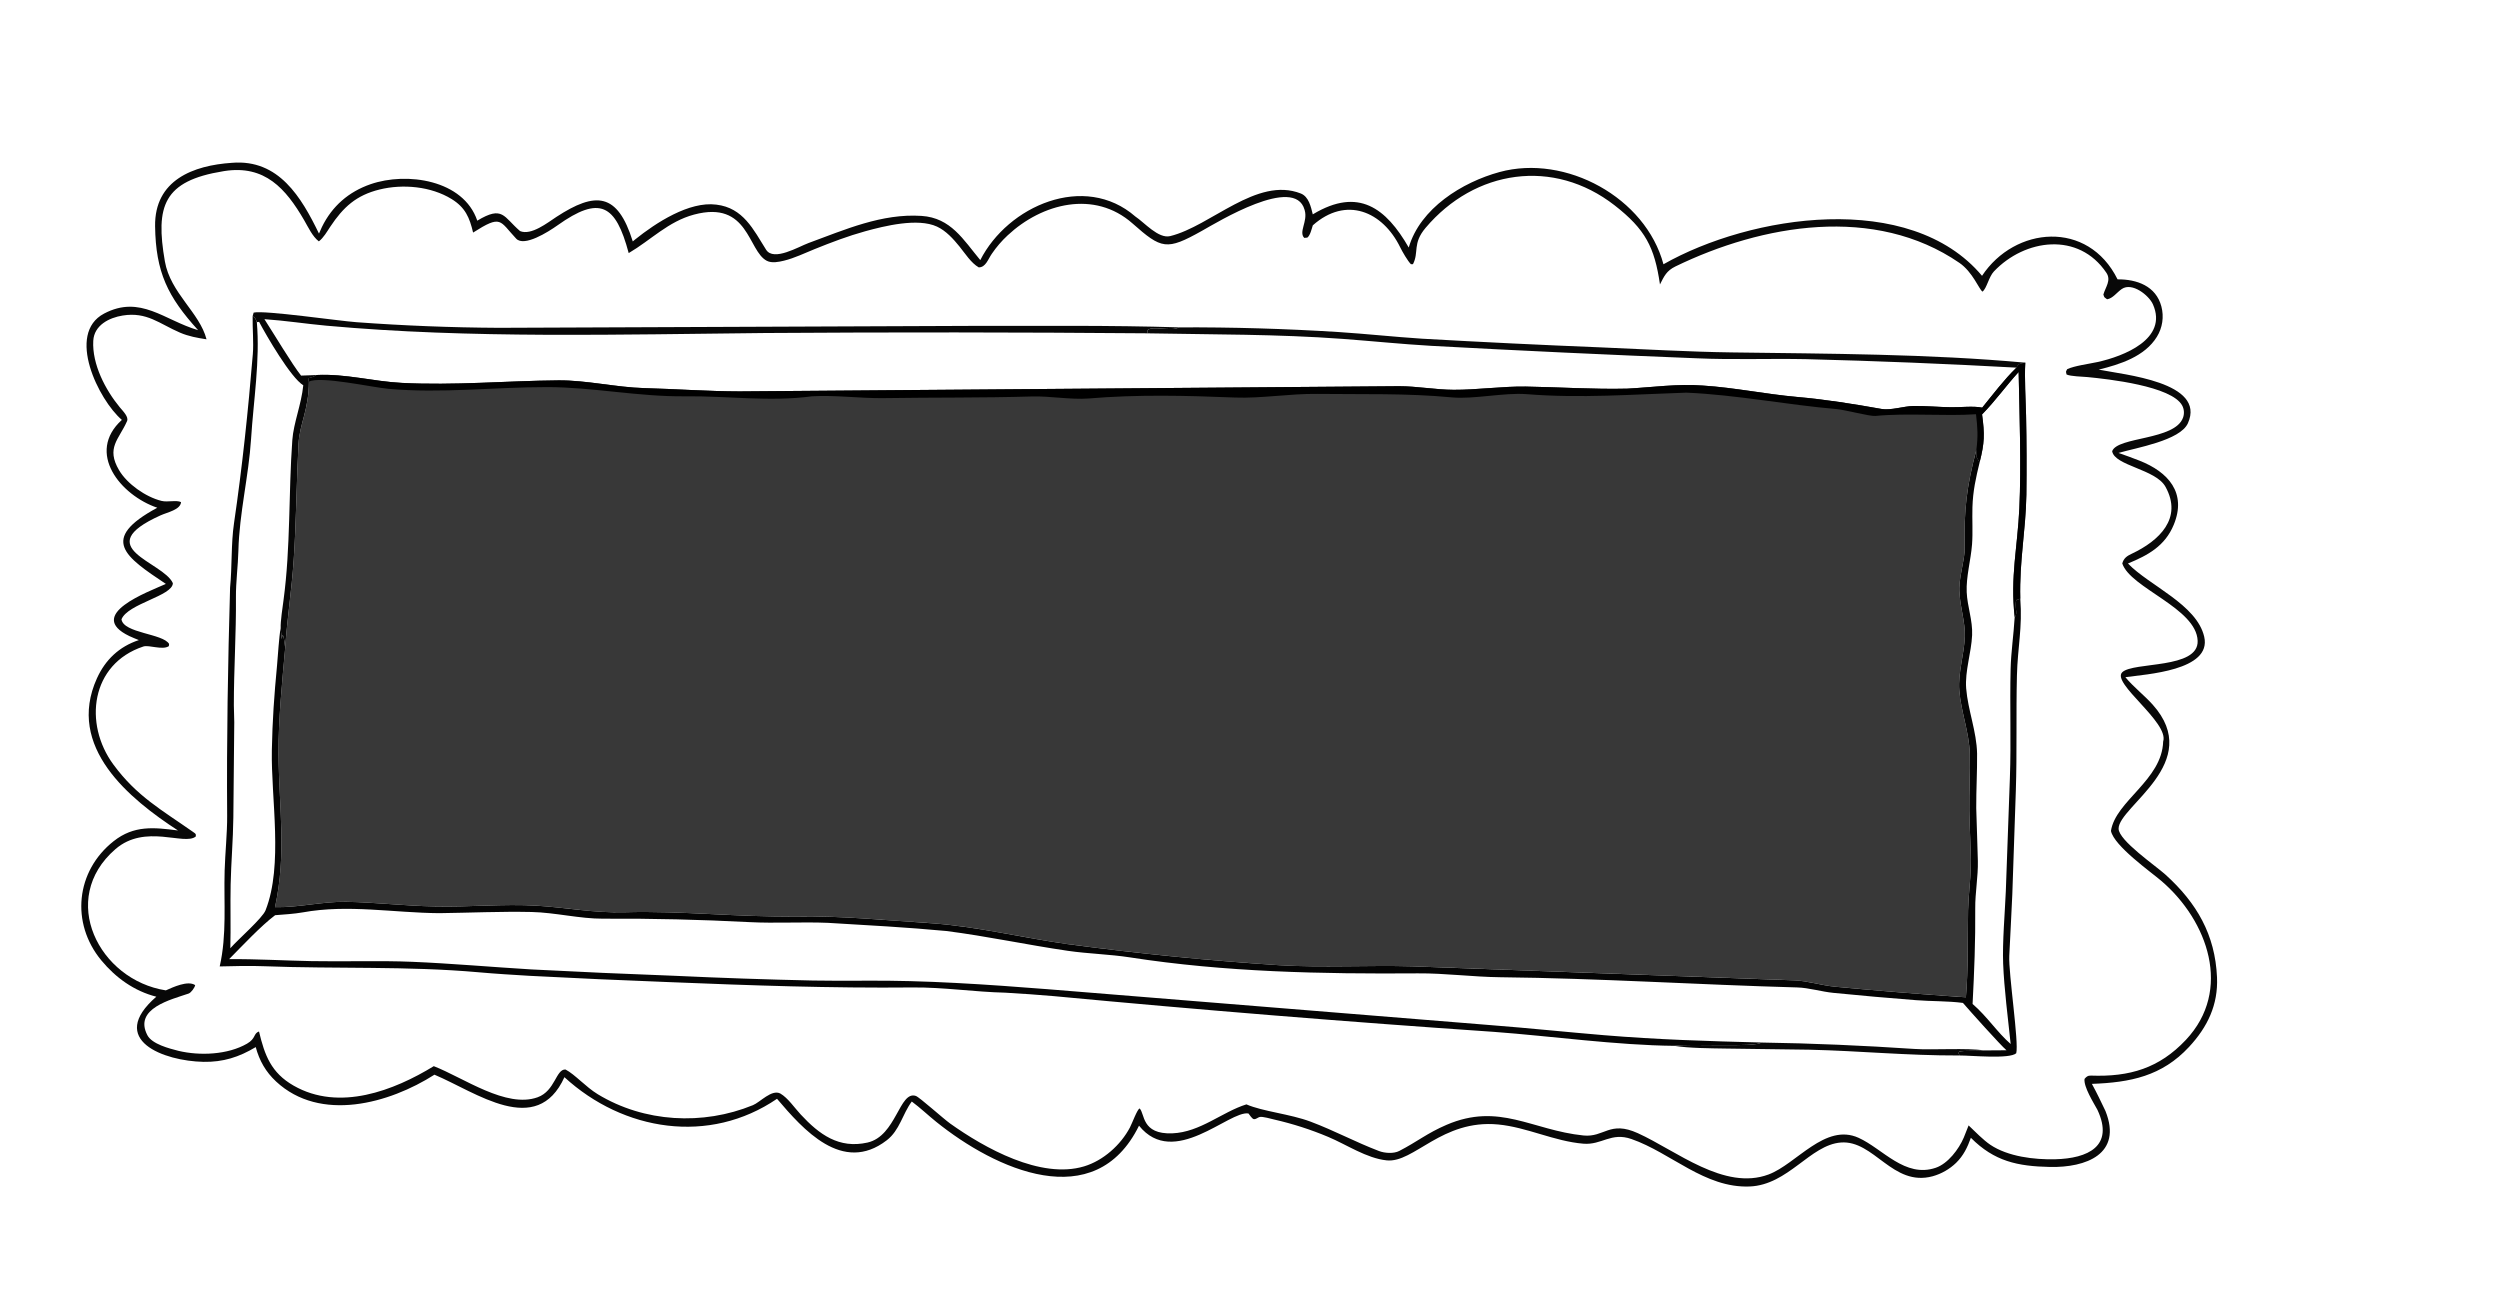
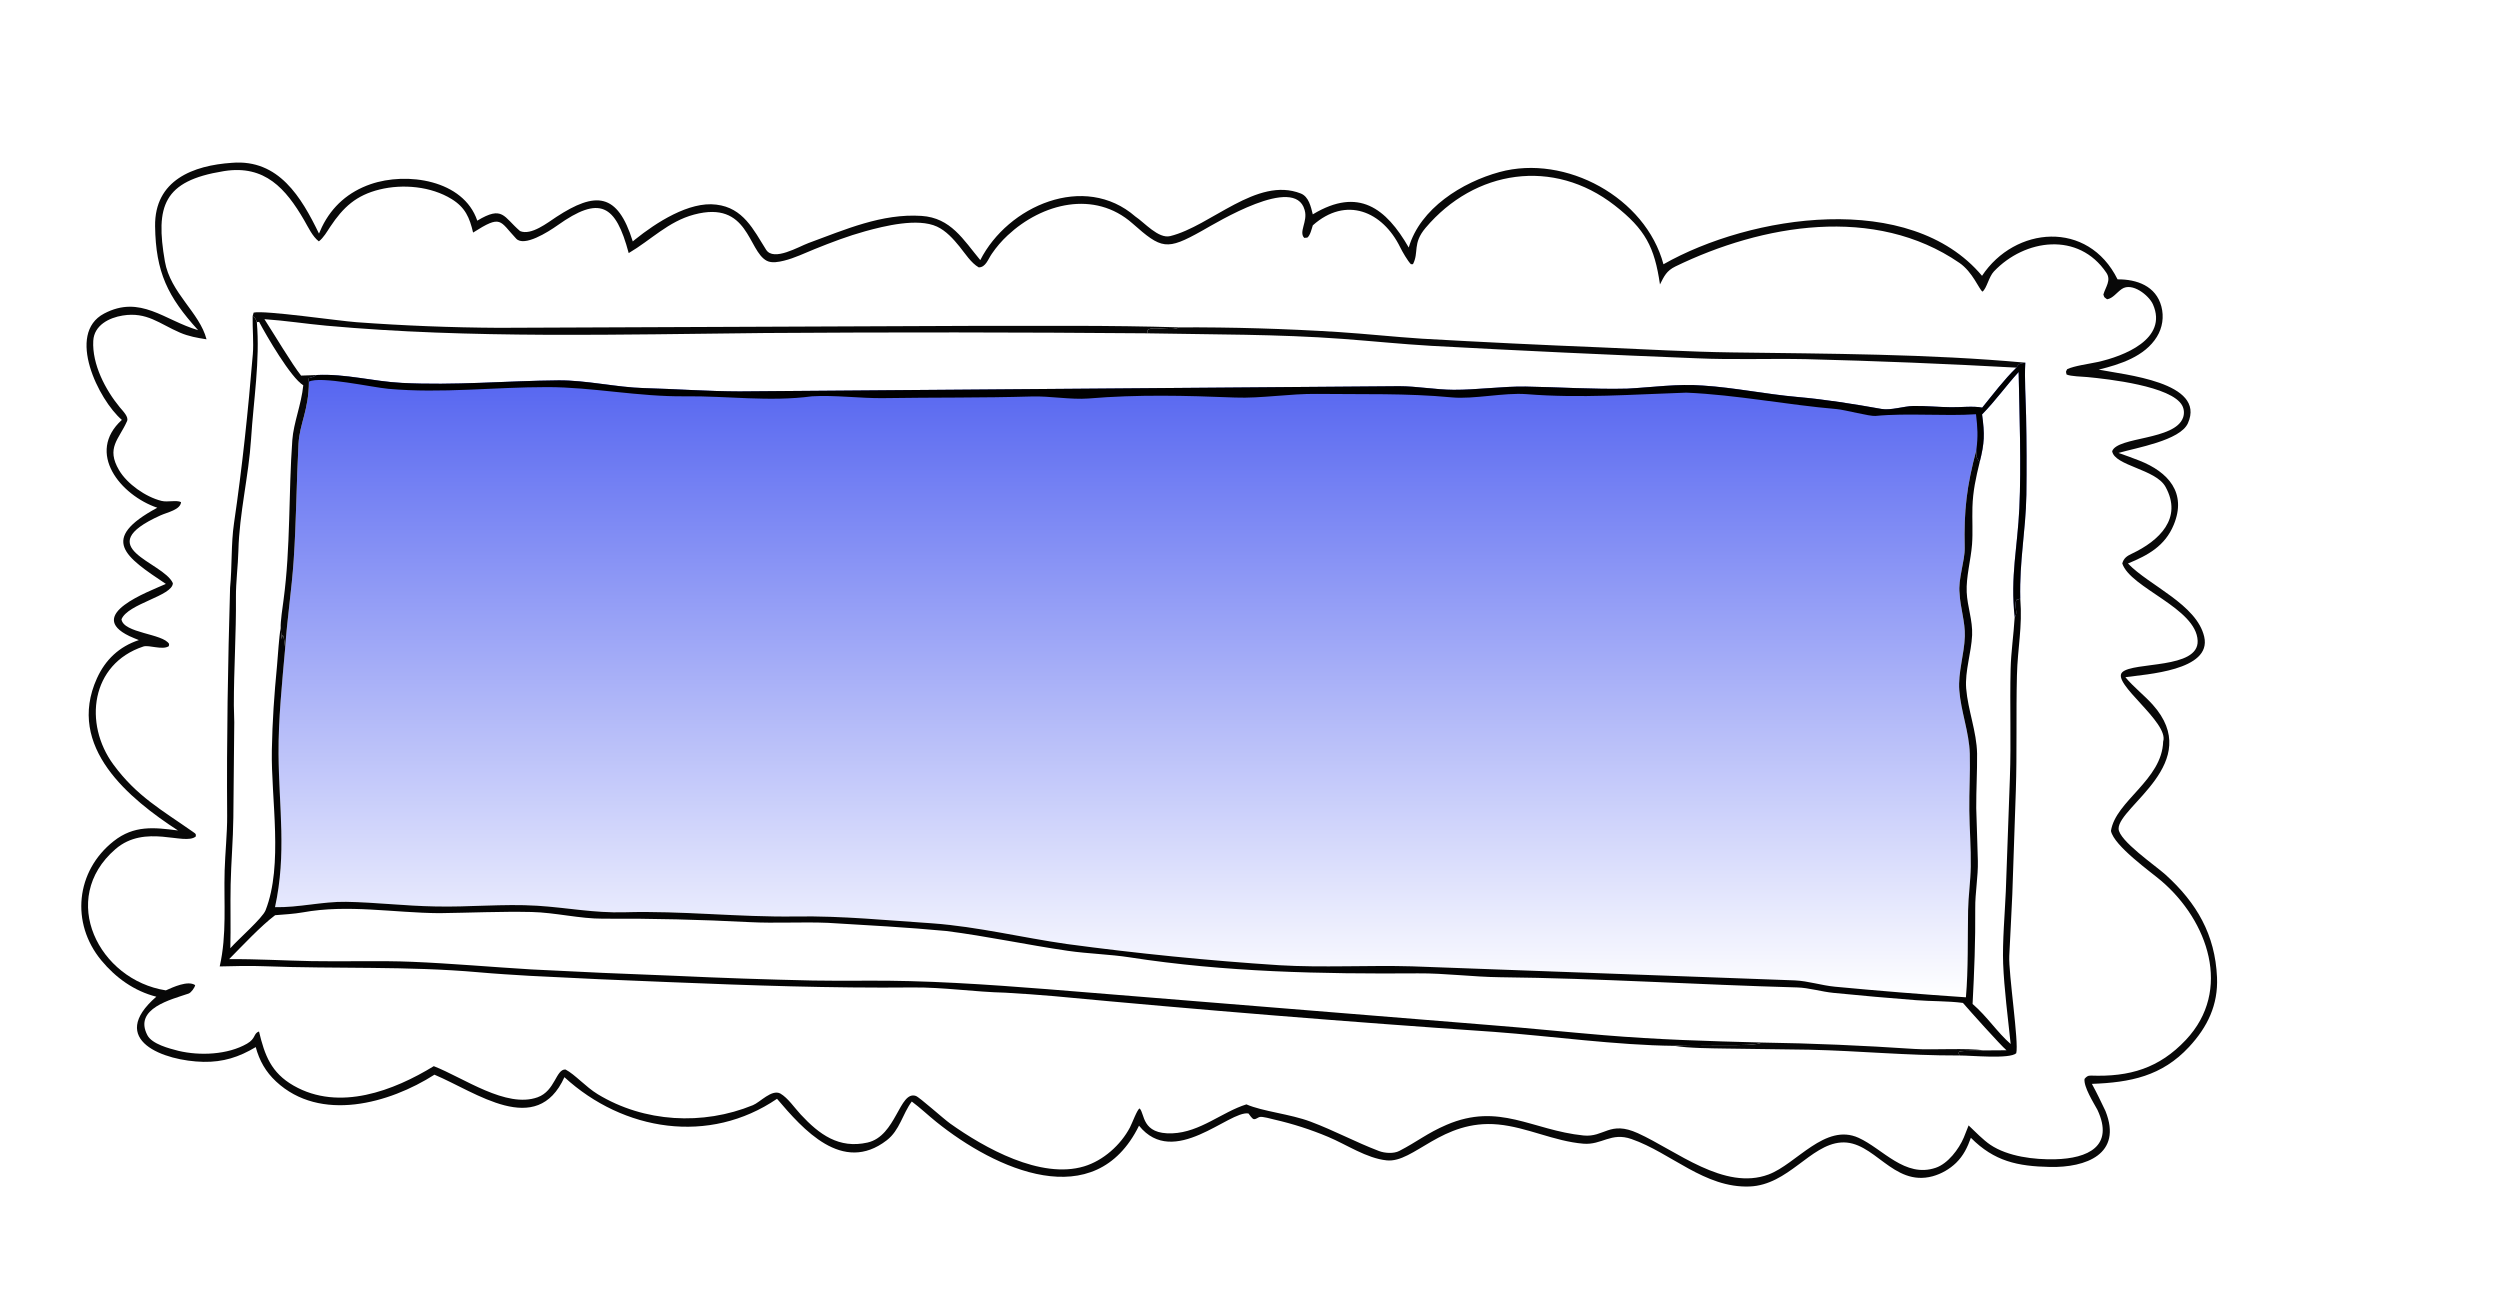
<svg xmlns="http://www.w3.org/2000/svg" preserveAspectRatio="none" overflow="visible" style="display: block;" width="209.293" height="109.403" viewBox="0 0 209.293 109.403" fill="none">
  <g id="Untitled - 5 November 2026 20.25.56 2 11 [Vectorized]">
    <path id="Vector" d="M19.429 13.63C23.338 13.31 25.232 16.518 26.704 19.555C26.781 19.367 26.864 19.182 26.953 18.999C27.807 17.254 29.19 16.056 31.022 15.421C34.051 14.371 38.803 15.05 39.956 18.474C42.103 17.181 42.142 18.146 43.536 19.344C44.463 19.741 45.852 18.634 46.578 18.16C49.864 16.017 51.7 16.112 52.974 20.211C53.042 20.153 53.111 20.096 53.181 20.04C54.903 18.656 57.693 16.836 59.968 17.131C62.227 17.401 63.071 19.214 64.136 20.906C64.768 21.909 66.856 20.65 67.697 20.342C70.742 19.225 73.829 17.856 77.148 18.075C79.609 18.237 80.642 20.063 82.067 21.775C84.37 17.24 90.792 14.42 95.05 18.127C95.789 18.613 96.98 20.007 97.96 19.767C101.38 18.93 105.216 14.75 108.897 16.198C109.567 16.462 109.744 17.307 109.903 17.947L109.958 17.913C113.724 15.667 116.03 17.41 117.936 20.723C118.889 17.439 122.417 15.255 125.536 14.403C131.082 12.887 137.771 16.548 139.26 22.124C146.536 17.989 159.891 15.901 165.93 23.09C168.672 18.946 174.804 18.386 177.276 23.387C178.883 23.374 180.491 23.937 180.946 25.66C181.173 26.521 181.037 27.437 180.569 28.195C179.554 29.85 177.469 30.511 175.696 30.943C177.78 31.369 184.713 31.982 183.165 35.433C182.515 36.884 178.824 37.487 177.356 37.919C177.945 38.123 178.532 38.338 179.113 38.565C181.522 39.514 183.083 41.257 181.982 43.928C181.246 45.716 179.819 46.486 178.146 47.175C179.929 49.031 183.914 50.604 184.532 53.312C185.179 56.148 179.633 56.447 177.93 56.692C178.611 57.517 179.496 58.188 180.214 58.988C184.568 63.842 177.354 67.511 177.363 69.372C177.367 70.362 180.456 72.468 181.297 73.23C183.908 75.598 185.443 78.243 185.602 81.811C185.704 84.123 184.809 85.977 183.263 87.643C180.99 90.094 178.347 90.623 175.127 90.739C175.542 91.493 175.891 92.231 176.262 93.007C177.713 96.635 174.609 97.755 171.627 97.695C168.908 97.639 166.958 97.226 164.996 95.253C164.707 96.054 164.379 96.746 163.758 97.352C163.208 97.881 162.537 98.266 161.802 98.472C158.435 99.385 156.901 95.431 154.108 95.648C151.542 95.847 149.708 99.2 146.478 99.329C142.714 99.478 139.9 96.511 136.58 95.356C134.864 94.759 134.104 95.874 132.557 95.747C130.111 95.546 127.838 94.368 125.422 94.138C120.713 93.69 118.371 97.379 116.09 97.143C114.405 96.969 112.738 95.824 111.184 95.174C109.717 94.559 108.246 94.086 106.697 93.73C106.44 93.671 105.699 93.453 105.458 93.511C105.29 93.552 105.164 93.707 104.971 93.692C104.831 93.681 104.613 93.336 104.518 93.217C102.904 92.95 98.274 97.866 95.356 94.239C91.66 101.746 83.322 97.9 78.369 93.909C77.668 93.344 77.064 92.76 76.332 92.216C75.553 93.257 75.332 94.617 74.234 95.463C70.531 98.316 67.227 94.546 65.05 91.988C59.376 95.856 52.191 94.704 47.252 90.179C44.933 95.293 39.846 91.427 36.371 89.97C32.602 92.376 26.821 93.996 23.11 90.538C22.248 89.735 21.715 88.796 21.409 87.659C20.015 88.501 18.671 88.925 17.036 88.895C13.744 88.834 8.911 87.065 13.087 83.441C11.242 82.973 9.684 81.856 8.475 80.39C5.908 77.28 6.339 72.926 9.515 70.421C11.223 69.073 12.886 69.266 14.9 69.525C10.857 66.894 5.505 62.548 8.114 56.79C8.817 55.239 9.971 54.131 11.626 53.586C11.371 53.482 11.077 53.37 10.832 53.252C7.116 51.465 12.424 49.544 13.886 48.884C10.488 46.61 8.265 45.148 13.168 42.507C10.084 41.459 7.179 37.898 10.202 35.153C8.266 33.494 5.507 27.941 8.714 26.252C11.748 24.654 13.762 26.819 16.586 27.641C14.04 24.84 13.039 22.793 12.984 18.942C12.929 15.07 16.182 13.843 19.429 13.63ZM17.29 28.406C16.516 28.286 15.796 28.16 15.073 27.849C13.339 27.104 12.305 26.089 10.271 26.415C9.145 26.595 7.88 27.22 7.808 28.531C7.701 30.488 8.821 32.637 10.037 34.108C10.315 34.438 10.789 34.908 10.636 35.255C9.951 36.804 8.863 37.485 9.968 39.363C10.642 40.508 12.183 41.601 13.521 41.934C14.031 42.061 14.767 41.845 15.156 42.035C15.113 42.675 14.011 42.887 13.445 43.142C7.428 45.856 13.664 47.015 14.472 48.821C14.451 49.896 10.701 50.527 10.171 51.847C10.331 53.014 13.655 53.039 14.156 53.91L14.136 54.092C13.615 54.452 12.464 53.971 12.004 54.123C7.587 55.584 6.985 60.598 9.493 64.005C11.448 66.663 13.522 67.795 16.146 69.635C16.425 69.834 16.402 69.8 16.39 70.028C15.438 70.823 12.161 68.927 9.663 71.088C4.836 75.262 8.288 82.043 13.884 82.911C14.482 82.648 15.729 82.057 16.339 82.472C16.303 82.692 15.992 83.108 15.793 83.177C14.329 83.68 11.173 84.426 12.337 86.662C12.728 87.414 14.168 87.775 14.943 87.975C16.726 88.399 19.06 88.307 20.68 87.373C21.441 86.934 21.203 86.517 21.683 86.352C22.159 88.354 22.7 89.808 24.579 90.885C28.41 93.08 32.993 91.289 36.315 89.256C38.819 90.232 42.386 92.812 45.011 91.859C46.483 91.325 46.537 89.495 47.34 89.535C48.137 89.949 49.038 90.996 50.041 91.605C53.929 93.968 58.842 94.237 63.033 92.522C63.643 92.272 64.593 91.179 65.321 91.543C65.966 91.915 66.514 92.743 67.035 93.303C68.593 94.98 70.234 96.186 72.619 95.653C75.043 95.111 75.29 91.278 76.673 91.749C76.976 91.852 78.977 93.655 79.547 94.061C82.413 96.1 87.119 98.743 90.761 97.644C92.362 97.16 93.821 95.858 94.597 94.384C94.785 94.027 95.207 92.864 95.405 92.797C95.854 93.204 95.536 94.987 98.152 94.879C100.48 94.783 102.302 93.093 104.346 92.455C105.716 93.053 107.995 93.253 109.719 93.902C111.76 94.67 113.452 95.602 115.444 96.36C115.932 96.546 116.675 96.596 117.142 96.355C118.659 95.572 119.477 94.865 121.095 94.17C125.515 92.27 128.249 94.616 132.558 95.059C134.314 95.24 134.743 93.791 137.118 94.868C140.341 96.331 144.349 99.71 148.062 98.323C150.39 97.453 152.797 93.986 155.597 95.255C157.615 96.169 159.476 98.636 162.051 97.764C163.073 97.419 163.987 96.211 164.404 95.231C164.544 94.895 164.679 94.557 164.806 94.217C165.333 94.72 166.039 95.443 166.621 95.836C168.096 96.829 170.304 97.093 172.053 97.05C174.797 96.983 177.011 95.956 175.594 92.917C175.245 92.278 174.429 90.984 174.511 90.324C174.665 90.145 174.77 90.036 175.045 90.046C178.3 90.166 180.769 89.423 182.996 87.056C186.908 82.898 184.836 77.086 180.954 73.757C180.072 73.001 176.98 70.821 176.723 69.562C177.105 67.055 180.999 65.305 181.094 62.076C181.61 60.475 176.736 57.186 177.668 56.28C178.593 55.382 184.071 56.033 183.981 53.645C183.878 50.901 178.35 49.238 177.671 47.171C177.795 46.726 178.058 46.549 178.469 46.355C180.761 45.272 182.755 43.39 181.284 40.745C180.465 39.272 177.025 38.997 176.824 37.774C177.272 36.54 182.081 36.873 182.76 34.959C182.876 34.63 182.853 34.268 182.692 33.958C181.825 32.313 176.434 31.73 174.752 31.567C174.322 31.525 173.363 31.515 173.008 31.352C172.944 31.052 172.928 31.169 173.059 30.907C173.638 30.625 174.928 30.457 175.602 30.308C177.787 29.825 181.515 28.385 180.24 25.483C179.904 24.722 178.49 23.603 177.629 24.195C177.21 24.482 176.878 24.983 176.4 25.055C176.123 24.84 176.189 24.947 176.089 24.657C176.269 24.025 176.764 23.468 176.341 22.837C174.012 19.372 169.509 19.999 166.924 22.725C166.495 23.178 166.319 24.163 165.966 24.415C165.684 24.218 165.144 22.767 164.035 22.006C156.953 17.144 147.546 18.771 140.26 22.307C139.512 22.672 139.315 23.126 138.968 23.813C138.515 20.692 137.745 19.197 135.175 17.194C130.052 13.202 123.468 14.197 119.342 19.08C118.231 20.396 118.809 21.111 118.29 22.115L118.121 22.119C117.86 21.867 117.398 21.067 117.225 20.712C115.748 17.685 112.684 16.39 109.904 18.865C109.803 19.186 109.689 19.699 109.45 19.891L109.188 19.916C108.704 19.42 109.489 18.538 109.231 17.625L109.214 17.561C108.396 14.632 101.921 18.598 100.609 19.332C97.654 20.986 97.246 20.858 94.807 18.703C91.629 15.893 87.242 17.009 84.358 19.703C83.859 20.166 83.414 20.684 83.032 21.247C82.71 21.712 82.523 22.38 81.94 22.385C81.3 22.022 80.791 21.212 80.333 20.646C79.813 20.005 79.2 19.321 78.439 18.969C76.832 18.226 74.041 18.917 72.435 19.36C70.995 19.758 69.603 20.288 68.219 20.846C67.376 21.186 66.513 21.609 65.63 21.824C65.197 21.93 64.615 22.05 64.196 21.834C62.6 21.01 62.695 16.74 58.105 17.964C55.948 18.539 54.485 20.103 52.633 21.189C51.543 17.093 50.21 16.349 46.67 18.866C45.892 19.419 43.883 20.689 43.215 19.98C41.801 18.48 42.008 17.941 39.606 19.47C39.311 18.218 38.956 17.371 37.807 16.663C36.079 15.599 33.722 15.386 31.775 15.865C29.821 16.347 28.74 17.339 27.646 18.984C27.376 19.391 27.084 19.909 26.693 20.206C26.159 19.806 25.792 18.998 25.458 18.425C23.927 15.794 22.175 13.792 18.788 14.319C18.755 14.324 18.721 14.33 18.687 14.336C13.679 15.148 13 17.244 13.803 21.88C14.264 24.533 16.713 26.163 17.29 28.406Z" fill="black" fill-opacity="0.965" />
-     <path id="Vector_2" d="M169.552 30.36C169.475 31.619 169.585 33.481 169.617 34.786C169.662 37 169.67 39.215 169.642 41.43C169.584 44.522 169.054 46.889 169.132 50.117L168.806 50.22C168.571 50.787 168.99 51.276 168.663 51.658C168.283 48.288 168.909 45.751 169.054 42.546C169.217 38.909 169.066 34.803 168.993 31.142C167.912 32.328 167.093 33.504 165.933 34.695C166.16 36.361 166.141 37.066 165.73 38.695C165.418 38.104 165.489 38.518 165.456 37.661C164.647 40.702 164.406 42.707 164.479 45.856C164.505 46.941 163.907 48.518 164.051 49.681C164.105 50.87 164.527 52.063 164.492 53.269C164.447 54.756 163.914 56.295 164.026 57.775C164.158 59.551 164.859 61.306 164.906 63.1C164.946 64.675 164.846 66.29 164.866 67.865C164.885 69.434 165.013 70.975 164.987 72.553C164.969 73.771 164.785 75.032 164.762 76.225C164.72 78.606 164.784 81.12 164.581 83.491C160.921 83.244 157.266 82.948 153.615 82.603C152.474 82.493 151.387 82.126 150.255 82.074L118.209 80.898C114.615 80.795 110.661 81.021 107.096 80.805C101.143 80.417 95.205 79.823 89.293 79.026C85.573 78.494 81.848 77.58 78.106 77.301C74.295 77.05 70.469 76.663 66.646 76.722C61.864 76.797 57.076 76.231 52.3 76.371C49.737 76.446 47.456 75.978 44.947 75.823C42.142 75.65 39.228 75.955 36.414 75.883C33.94 75.844 31.443 75.539 28.971 75.497C27.01 75.464 24.992 75.987 23.022 75.945C24.005 71.437 23.349 67.641 23.318 63.103C23.299 60.24 23.618 57.112 23.874 54.247C24.038 51.811 24.417 49.397 24.585 46.912C24.806 43.654 24.82 40.392 24.989 37.174C25.079 35.453 25.848 34.364 25.861 31.953C25.819 31.783 25.833 31.838 25.857 31.653C26.143 31.594 26.264 31.547 26.514 31.394C28.927 31.274 31.224 31.929 33.622 32.054C38.02 32.285 42.36 31.881 46.748 31.842C49.079 31.821 51.604 32.429 53.907 32.49C56.539 32.56 59.29 32.761 61.906 32.766L117.132 32.331C118.606 32.331 120.185 32.625 121.693 32.633C123.607 32.643 125.843 32.332 127.716 32.362C130.499 32.406 133.434 32.606 136.227 32.536C138.344 32.425 140.443 32.114 142.571 32.279C145.203 32.447 147.833 33 150.452 33.231C152.869 33.444 155.144 33.815 157.524 34.237C158.283 34.371 159.378 34.004 160.172 33.989C161.221 33.97 162.283 34.08 163.334 34.092C164.175 34.105 165.174 33.974 165.945 34.125C166.878 32.982 167.757 31.804 168.811 30.776C169.034 30.392 169.134 30.461 169.552 30.36Z" fill="#383838" />
+     <path id="Vector_2" d="M169.552 30.36C169.475 31.619 169.585 33.481 169.617 34.786C169.662 37 169.67 39.215 169.642 41.43C169.584 44.522 169.054 46.889 169.132 50.117L168.806 50.22C168.571 50.787 168.99 51.276 168.663 51.658C168.283 48.288 168.909 45.751 169.054 42.546C169.217 38.909 169.066 34.803 168.993 31.142C167.912 32.328 167.093 33.504 165.933 34.695C166.16 36.361 166.141 37.066 165.73 38.695C165.418 38.104 165.489 38.518 165.456 37.661C164.647 40.702 164.406 42.707 164.479 45.856C164.505 46.941 163.907 48.518 164.051 49.681C164.105 50.87 164.527 52.063 164.492 53.269C164.447 54.756 163.914 56.295 164.026 57.775C164.158 59.551 164.859 61.306 164.906 63.1C164.946 64.675 164.846 66.29 164.866 67.865C164.885 69.434 165.013 70.975 164.987 72.553C164.969 73.771 164.785 75.032 164.762 76.225C164.72 78.606 164.784 81.12 164.581 83.491C160.921 83.244 157.266 82.948 153.615 82.603C152.474 82.493 151.387 82.126 150.255 82.074L118.209 80.898C114.615 80.795 110.661 81.021 107.096 80.805C101.143 80.417 95.205 79.823 89.293 79.026C85.573 78.494 81.848 77.58 78.106 77.301C74.295 77.05 70.469 76.663 66.646 76.722C61.864 76.797 57.076 76.231 52.3 76.371C49.737 76.446 47.456 75.978 44.947 75.823C42.142 75.65 39.228 75.955 36.414 75.883C33.94 75.844 31.443 75.539 28.971 75.497C27.01 75.464 24.992 75.987 23.022 75.945C24.005 71.437 23.349 67.641 23.318 63.103C23.299 60.24 23.618 57.112 23.874 54.247C24.038 51.811 24.417 49.397 24.585 46.912C24.806 43.654 24.82 40.392 24.989 37.174C25.079 35.453 25.848 34.364 25.861 31.953C25.819 31.783 25.833 31.838 25.857 31.653C26.143 31.594 26.264 31.547 26.514 31.394C28.927 31.274 31.224 31.929 33.622 32.054C38.02 32.285 42.36 31.881 46.748 31.842C49.079 31.821 51.604 32.429 53.907 32.49C56.539 32.56 59.29 32.761 61.906 32.766L117.132 32.331C118.606 32.331 120.185 32.625 121.693 32.633C123.607 32.643 125.843 32.332 127.716 32.362C130.499 32.406 133.434 32.606 136.227 32.536C138.344 32.425 140.443 32.114 142.571 32.279C145.203 32.447 147.833 33 150.452 33.231C152.869 33.444 155.144 33.815 157.524 34.237C158.283 34.371 159.378 34.004 160.172 33.989C161.221 33.97 162.283 34.08 163.334 34.092C164.175 34.105 165.174 33.974 165.945 34.125C166.878 32.982 167.757 31.804 168.811 30.776C169.034 30.392 169.134 30.461 169.552 30.36Z" fill="url(#paint0_linear_0_35)" />
    <path id="Vector_3" d="M169.553 30.36C169.476 31.619 169.586 33.481 169.618 34.786C169.663 37 169.671 39.215 169.643 41.43C169.585 44.522 169.054 46.889 169.133 50.117L168.807 50.22C168.572 50.787 168.991 51.276 168.664 51.658C168.284 48.288 168.91 45.751 169.054 42.546C169.218 38.909 169.067 34.803 168.994 31.142C167.913 32.328 167.094 33.504 165.933 34.695C166.161 36.361 166.142 37.066 165.731 38.695C165.418 38.104 165.49 38.518 165.457 37.661C165.603 36.512 165.558 35.819 165.426 34.678C162.824 34.858 159.694 34.559 157.013 34.821C156.537 34.868 154.442 34.306 153.773 34.249C149.572 33.89 145.384 33.052 141.172 32.871C136.685 33.015 132.319 33.363 127.774 32.996C125.929 32.858 123.341 33.437 121.564 33.269C117.73 32.907 114.086 33.025 110.252 32.976C108.02 32.948 105.544 33.366 103.408 33.281C99.233 33.115 95.266 33.012 91.093 33.363C89.653 33.471 87.879 33.147 86.391 33.191C82.262 33.315 78.121 33.264 73.99 33.33C72.034 33.359 69.912 33.059 67.973 33.178C64.433 33.655 60.859 33.138 57.383 33.178C53.441 33.222 49.63 32.409 45.816 32.407C41.383 32.404 36.987 32.948 32.521 32.552C31.168 32.432 26.789 31.45 25.862 31.953C25.82 31.783 25.834 31.838 25.858 31.653C26.144 31.594 26.265 31.547 26.515 31.394C28.928 31.274 31.225 31.929 33.623 32.054C38.021 32.285 42.361 31.881 46.748 31.842C49.08 31.821 51.605 32.429 53.908 32.49C56.54 32.56 59.291 32.761 61.907 32.766L117.133 32.331C118.607 32.331 120.185 32.625 121.694 32.633C123.608 32.643 125.844 32.332 127.717 32.362C130.5 32.406 133.435 32.606 136.228 32.536C138.345 32.425 140.444 32.114 142.572 32.279C145.203 32.447 147.834 33 150.453 33.231C152.87 33.444 155.145 33.815 157.525 34.237C158.284 34.371 159.379 34.004 160.173 33.989C161.222 33.97 162.284 34.08 163.335 34.092C164.176 34.105 165.175 33.974 165.946 34.125C166.879 32.982 167.758 31.804 168.812 30.776C169.035 30.392 169.135 30.461 169.553 30.36Z" fill="black" />
    <path id="Vector_4" d="M21.15 26.474C21.396 26.631 21.392 26.683 21.502 26.974C21.779 30.167 21.221 33.551 21.019 36.748C20.819 39.877 20.035 42.955 19.958 46.093C19.927 47.367 19.741 48.725 19.752 49.998C19.778 53.012 19.576 56.026 19.577 59.033C19.577 59.514 19.612 59.987 19.612 60.463L19.535 68.446C19.513 70.319 19.349 72.175 19.309 74.042C19.271 75.808 19.33 77.62 19.283 79.383C19.946 78.627 21.973 76.868 22.232 76.207C23.725 72.404 22.684 66.875 22.758 62.822C22.803 60.323 22.957 58.174 23.192 55.721C23.273 54.879 23.355 53.301 23.498 52.579L23.581 53.496L23.656 53.15C23.788 53.273 23.848 54.023 23.874 54.248C23.619 57.113 23.299 60.241 23.319 63.104C23.35 67.642 24.006 71.438 23.023 75.946C24.992 75.988 27.01 75.465 28.971 75.498C31.444 75.54 33.94 75.845 36.414 75.884C39.228 75.956 42.143 75.651 44.947 75.824C47.456 75.978 49.737 76.447 52.3 76.372C57.077 76.232 61.864 76.797 66.647 76.723C70.469 76.664 74.295 77.051 78.106 77.302C81.848 77.581 85.573 78.495 89.293 79.027C95.205 79.824 101.143 80.418 107.096 80.805C110.661 81.022 114.615 80.796 118.209 80.899L150.255 82.075C151.388 82.127 152.474 82.494 153.616 82.604C157.266 82.949 160.921 83.245 164.581 83.492C164.784 81.121 164.72 78.607 164.763 76.226C164.785 75.033 164.969 73.772 164.988 72.553C165.013 70.976 164.885 69.435 164.866 67.866C164.847 66.29 164.947 64.676 164.906 63.101C164.859 61.307 164.159 59.552 164.026 57.776C163.915 56.296 164.447 54.757 164.492 53.27C164.528 52.064 164.106 50.871 164.052 49.681C163.907 48.519 164.505 46.942 164.48 45.857C164.406 42.708 164.647 40.702 165.457 37.662C165.489 38.519 165.418 38.105 165.731 38.696C165.415 40.001 165.167 41.104 165.127 42.462C165.095 43.484 165.171 44.586 165.093 45.591C164.991 46.888 164.592 48.278 164.647 49.575C164.7 50.79 165.153 51.921 165.1 53.169C165.038 54.627 164.487 56.194 164.603 57.638C164.751 59.463 165.48 61.242 165.516 63.087C165.531 64.611 165.437 66.133 165.445 67.657C165.48 69.134 165.55 70.602 165.581 72.08C165.609 73.39 165.349 74.757 165.361 76.041C165.384 78.733 165.28 81.358 165.139 84.048C166.379 85.121 167.187 86.406 168.327 87.402C168.108 85.315 167.779 82.749 167.698 80.675C167.628 78.889 167.843 76.444 167.922 74.599L168.262 65.13C168.373 62.129 168.248 59.03 168.323 56.02C168.359 54.563 168.58 53.113 168.664 51.659C168.991 51.277 168.572 50.788 168.807 50.221L169.133 50.118C169.322 52.522 168.911 54.184 168.852 56.548C168.773 59.757 168.865 63.011 168.759 66.216L168.465 74.877C168.4 76.372 168.284 78.544 168.211 80.019C168.139 81.48 169.03 87.298 168.793 88.176C168.227 88.682 165.004 88.356 164.041 88.362C163.964 88.13 163.952 88.232 164.009 88.043C164.485 87.922 165.403 88.019 166.083 87.938L167.976 87.925C167.473 87.494 164.896 84.617 164.332 83.961C163.06 83.794 161.679 83.833 160.39 83.731C158.092 83.55 155.791 83.353 153.498 83.121C152.537 83.031 151.421 82.692 150.469 82.666C142.17 82.441 133.887 81.899 125.583 81.811C123.327 81.787 120.961 81.47 118.708 81.487C110.631 81.546 102.564 81.387 94.567 80.145C92.897 79.887 91.1 79.847 89.396 79.6C85.996 79.105 82.628 78.375 79.222 77.941C76.034 77.639 72.517 77.448 69.316 77.258C67.146 77.167 64.911 77.31 62.748 77.198C58.647 76.985 54.592 76.888 50.485 76.91C48.543 76.92 46.472 76.392 44.498 76.349C41.913 76.293 39.355 76.416 36.771 76.448C32.942 76.42 29.148 75.692 25.342 76.382C24.644 76.508 23.75 76.56 23.033 76.618C21.855 77.5 20.273 79.192 19.182 80.297C21.457 80.277 23.794 80.418 26.077 80.462C28.841 80.515 31.757 80.405 34.512 80.52C37.809 80.658 41.176 80.959 44.478 81.157C48.466 81.365 52.454 81.543 56.444 81.689C60.31 81.87 64.178 82.003 68.047 82.087C69.461 82.107 70.888 82.114 72.302 82.101C77.456 82.054 82.622 82.416 87.763 82.818L124.846 85.825C127.999 86.07 131.131 86.401 134.283 86.663C138.739 87.034 143.002 87.163 147.458 87.277C146.923 87.706 141.391 87.343 140.16 87.554C135.335 87.506 129.895 86.743 125.061 86.384C112.768 85.545 100.487 84.548 88.22 83.393C86.867 83.277 85.514 83.18 84.159 83.104C81.625 83.047 78.941 82.641 76.417 82.667C69.57 82.736 62.815 82.496 55.975 82.218C52.091 82.072 48.208 81.897 44.326 81.693C42.924 81.609 41.478 81.522 40.078 81.397C34.1 80.865 28.127 81.121 22.141 80.891C20.898 80.843 19.637 80.875 18.393 80.907C19 78.233 18.729 75.612 18.806 72.896C18.848 71.422 19.028 69.725 19.017 68.285C18.968 61.911 19.081 55.559 19.262 49.189C19.435 47.456 19.338 45.516 19.59 43.805C20.282 39.094 20.775 34.392 21.166 29.647C21.247 28.668 21.129 27.484 21.15 26.474Z" fill="black" fill-opacity="0.984" />
    <path id="Vector_5" d="M21.149 26.474L21.235 26.17C22.142 25.959 28.404 26.872 29.833 26.973C33.798 27.264 37.771 27.421 41.746 27.444L81.413 27.282C87.141 27.29 92.969 27.224 98.69 27.406C98.115 27.779 96.486 27.248 96.089 27.626L96.034 27.904C85.362 27.814 74.688 27.805 64.015 27.879C51.94 27.996 39.382 28.363 27.331 27.266C25.594 27.108 23.895 26.84 22.136 26.72C22.886 27.877 24.47 30.529 25.206 31.445L26.514 31.395C26.264 31.547 26.143 31.595 25.857 31.654C25.833 31.838 25.819 31.784 25.861 31.954C25.847 34.365 25.079 35.453 24.989 37.175C24.82 40.392 24.806 43.654 24.585 46.913C24.416 49.397 24.038 51.812 23.874 54.247C23.847 54.023 23.787 53.273 23.656 53.15L23.581 53.495L23.497 52.579C23.473 52.042 23.658 50.816 23.736 50.237C24.335 45.8 24.15 41.275 24.473 36.834C24.577 35.405 25.23 33.854 25.39 32.257C24.337 31.606 22.326 28.145 21.691 26.943L21.501 26.973C21.392 26.683 21.396 26.63 21.149 26.474Z" fill="black" fill-opacity="0.969" />
    <path id="Vector_6" d="M98.69 27.407C103.148 27.387 107.605 27.517 112.055 27.797C114.379 27.949 116.71 28.202 119.039 28.354C124.035 28.638 129.032 28.881 134.033 29.082C137.66 29.234 141.339 29.453 144.962 29.503C153.059 29.616 161.489 29.624 169.552 30.362C169.134 30.463 169.034 30.393 168.811 30.778C162.945 30.454 157.075 30.217 151.203 30.068C148.154 30.005 145.099 30.132 142.047 29.995C134.637 29.704 127.23 29.357 119.825 28.953C117.357 28.811 114.884 28.555 112.418 28.372C106.953 27.967 101.501 28.012 96.034 27.905L96.089 27.628C96.486 27.249 98.115 27.78 98.69 27.407Z" fill="black" fill-opacity="0.965" />
    <path id="Vector_7" d="M147.458 87.278C151.795 87.343 155.937 87.527 160.268 87.814C161.799 87.916 164.734 87.714 166.083 87.939C165.402 88.02 164.484 87.923 164.008 88.044C163.952 88.234 163.963 88.131 164.041 88.363C159.511 88.371 155.788 87.979 151.463 87.878L144.48 87.783C143.19 87.76 141.426 87.756 140.159 87.555C141.391 87.344 146.922 87.707 147.458 87.278Z" fill="black" fill-opacity="0.965" />
  </g>
+   <defs>
+     <linearGradient id="paint0_linear_0_35" x1="96.34" y1="30.36" x2="96.34" y2="83.491" gradientUnits="userSpaceOnUse">
+       <stop stop-color="#5262F0" />
+       <stop offset="1" stop-color="white" />
+     </linearGradient>
+   </defs>
</svg>
